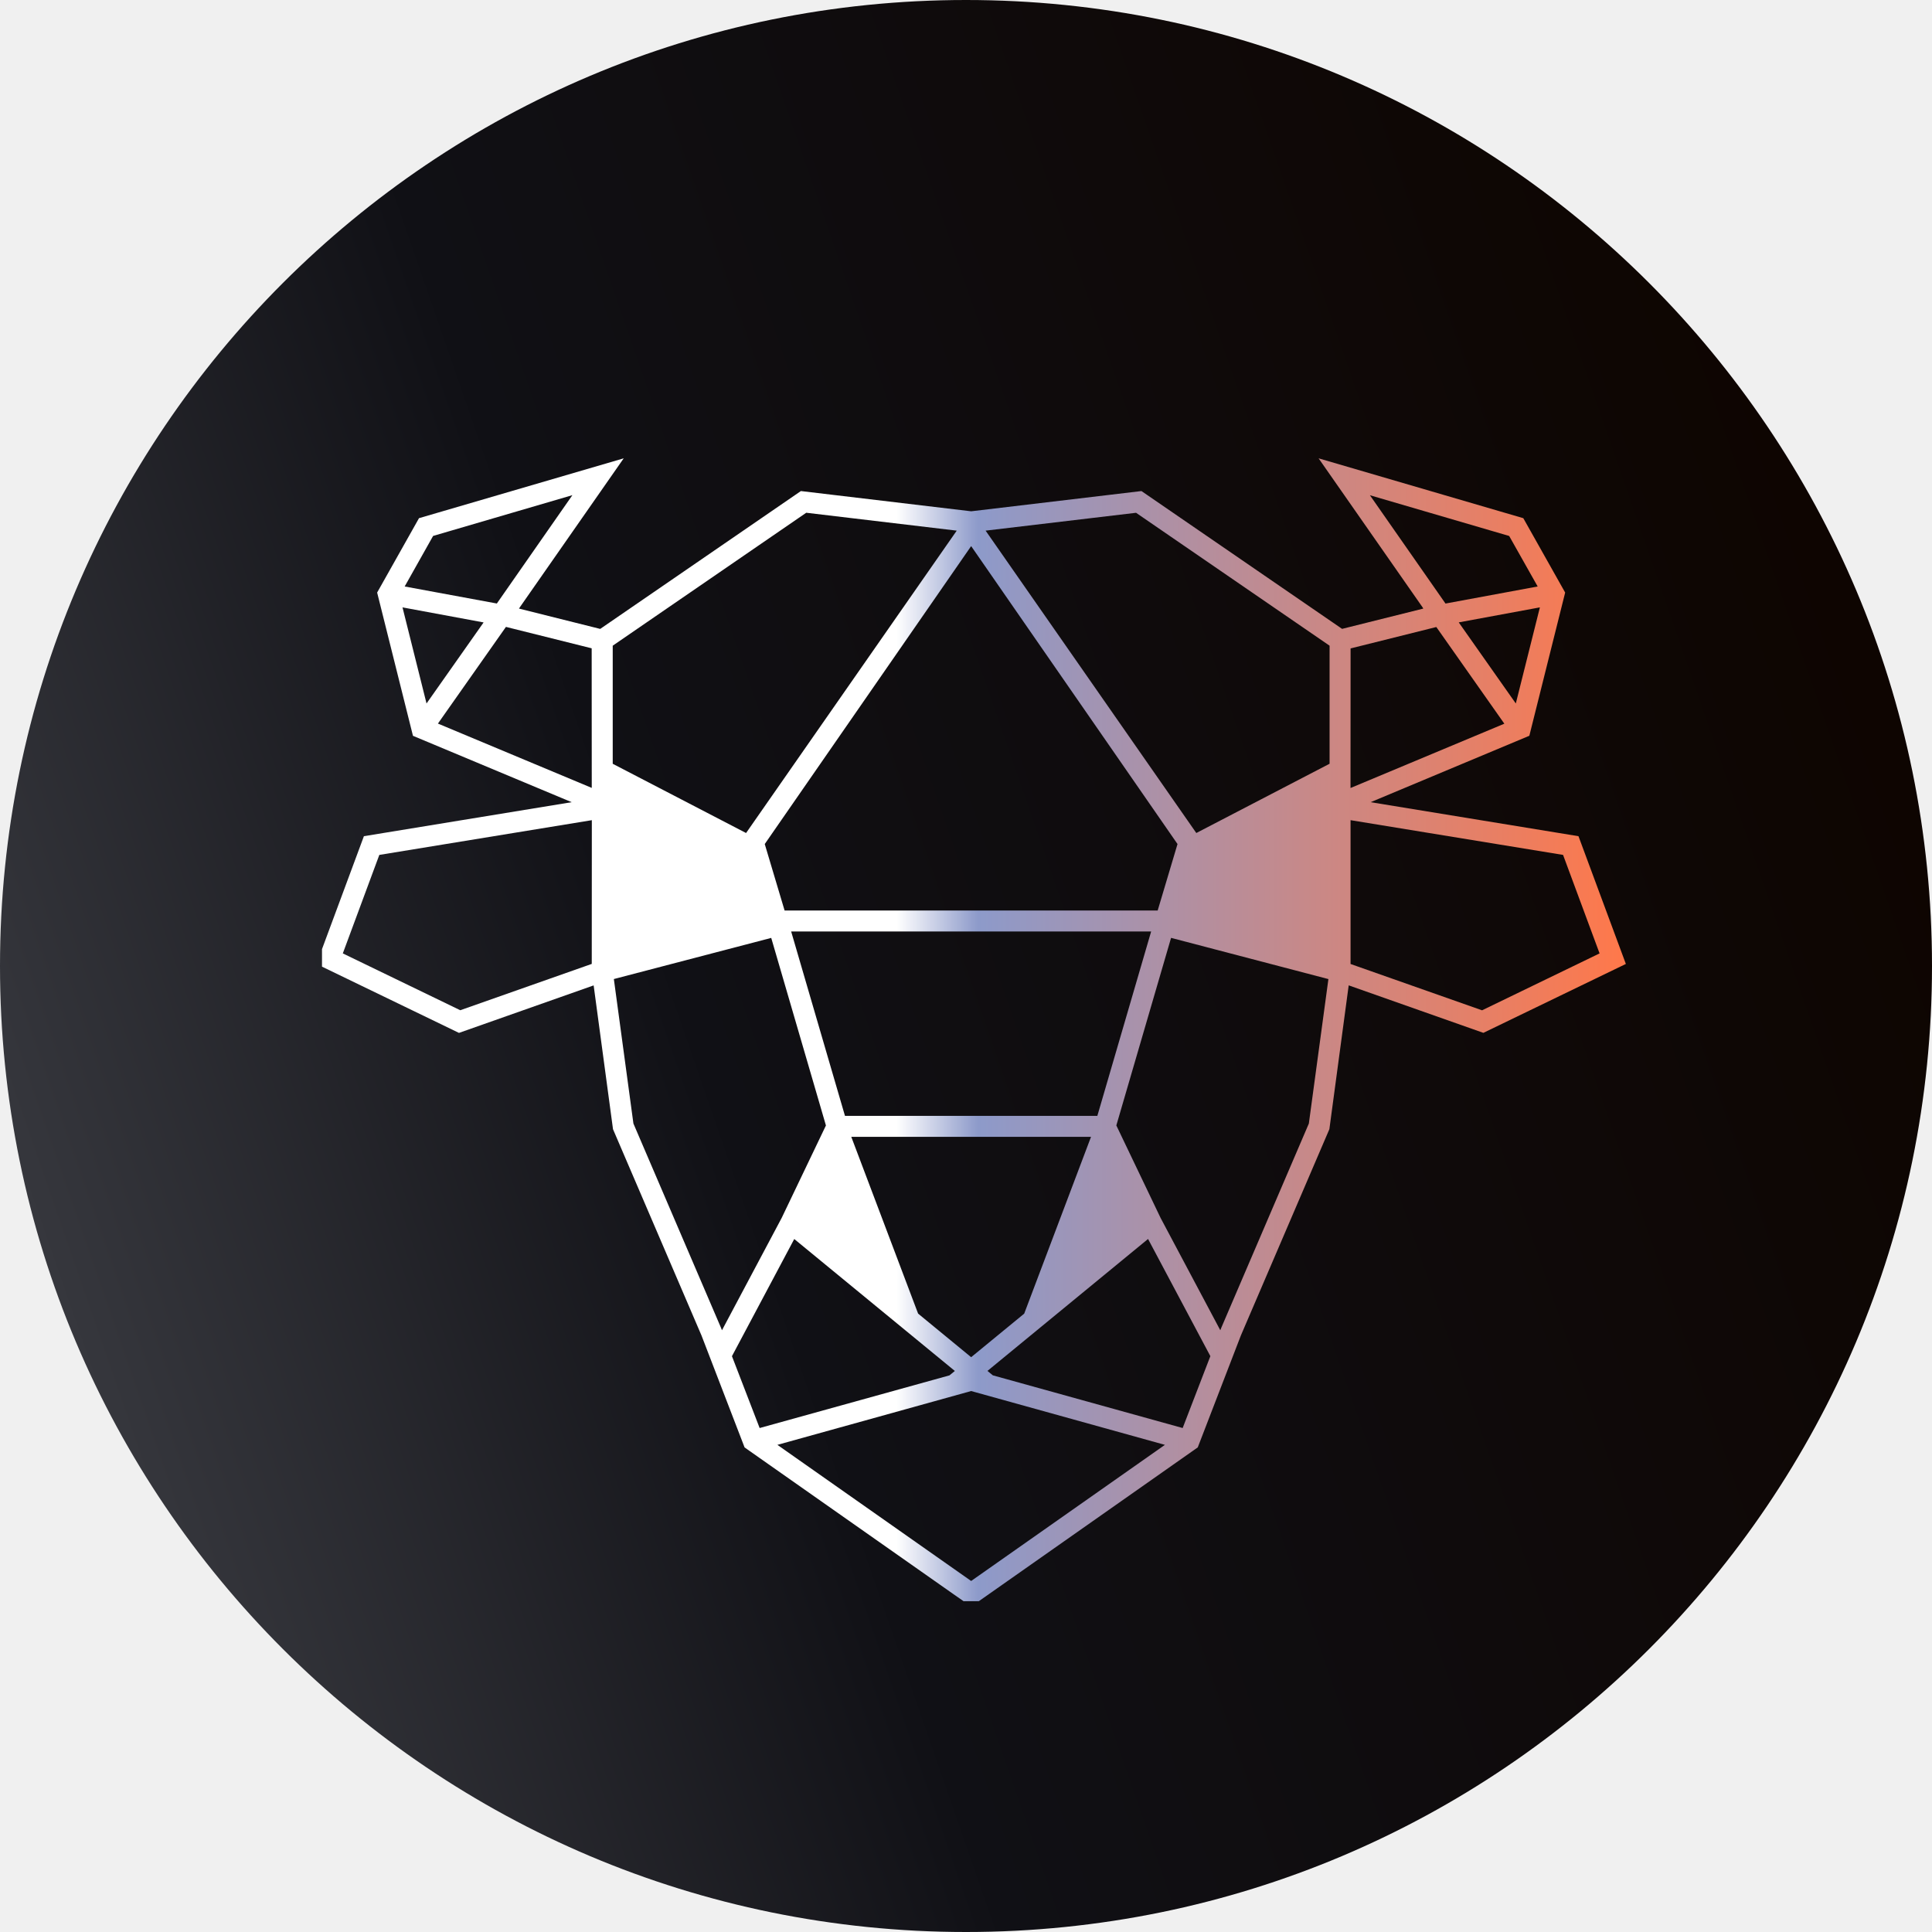
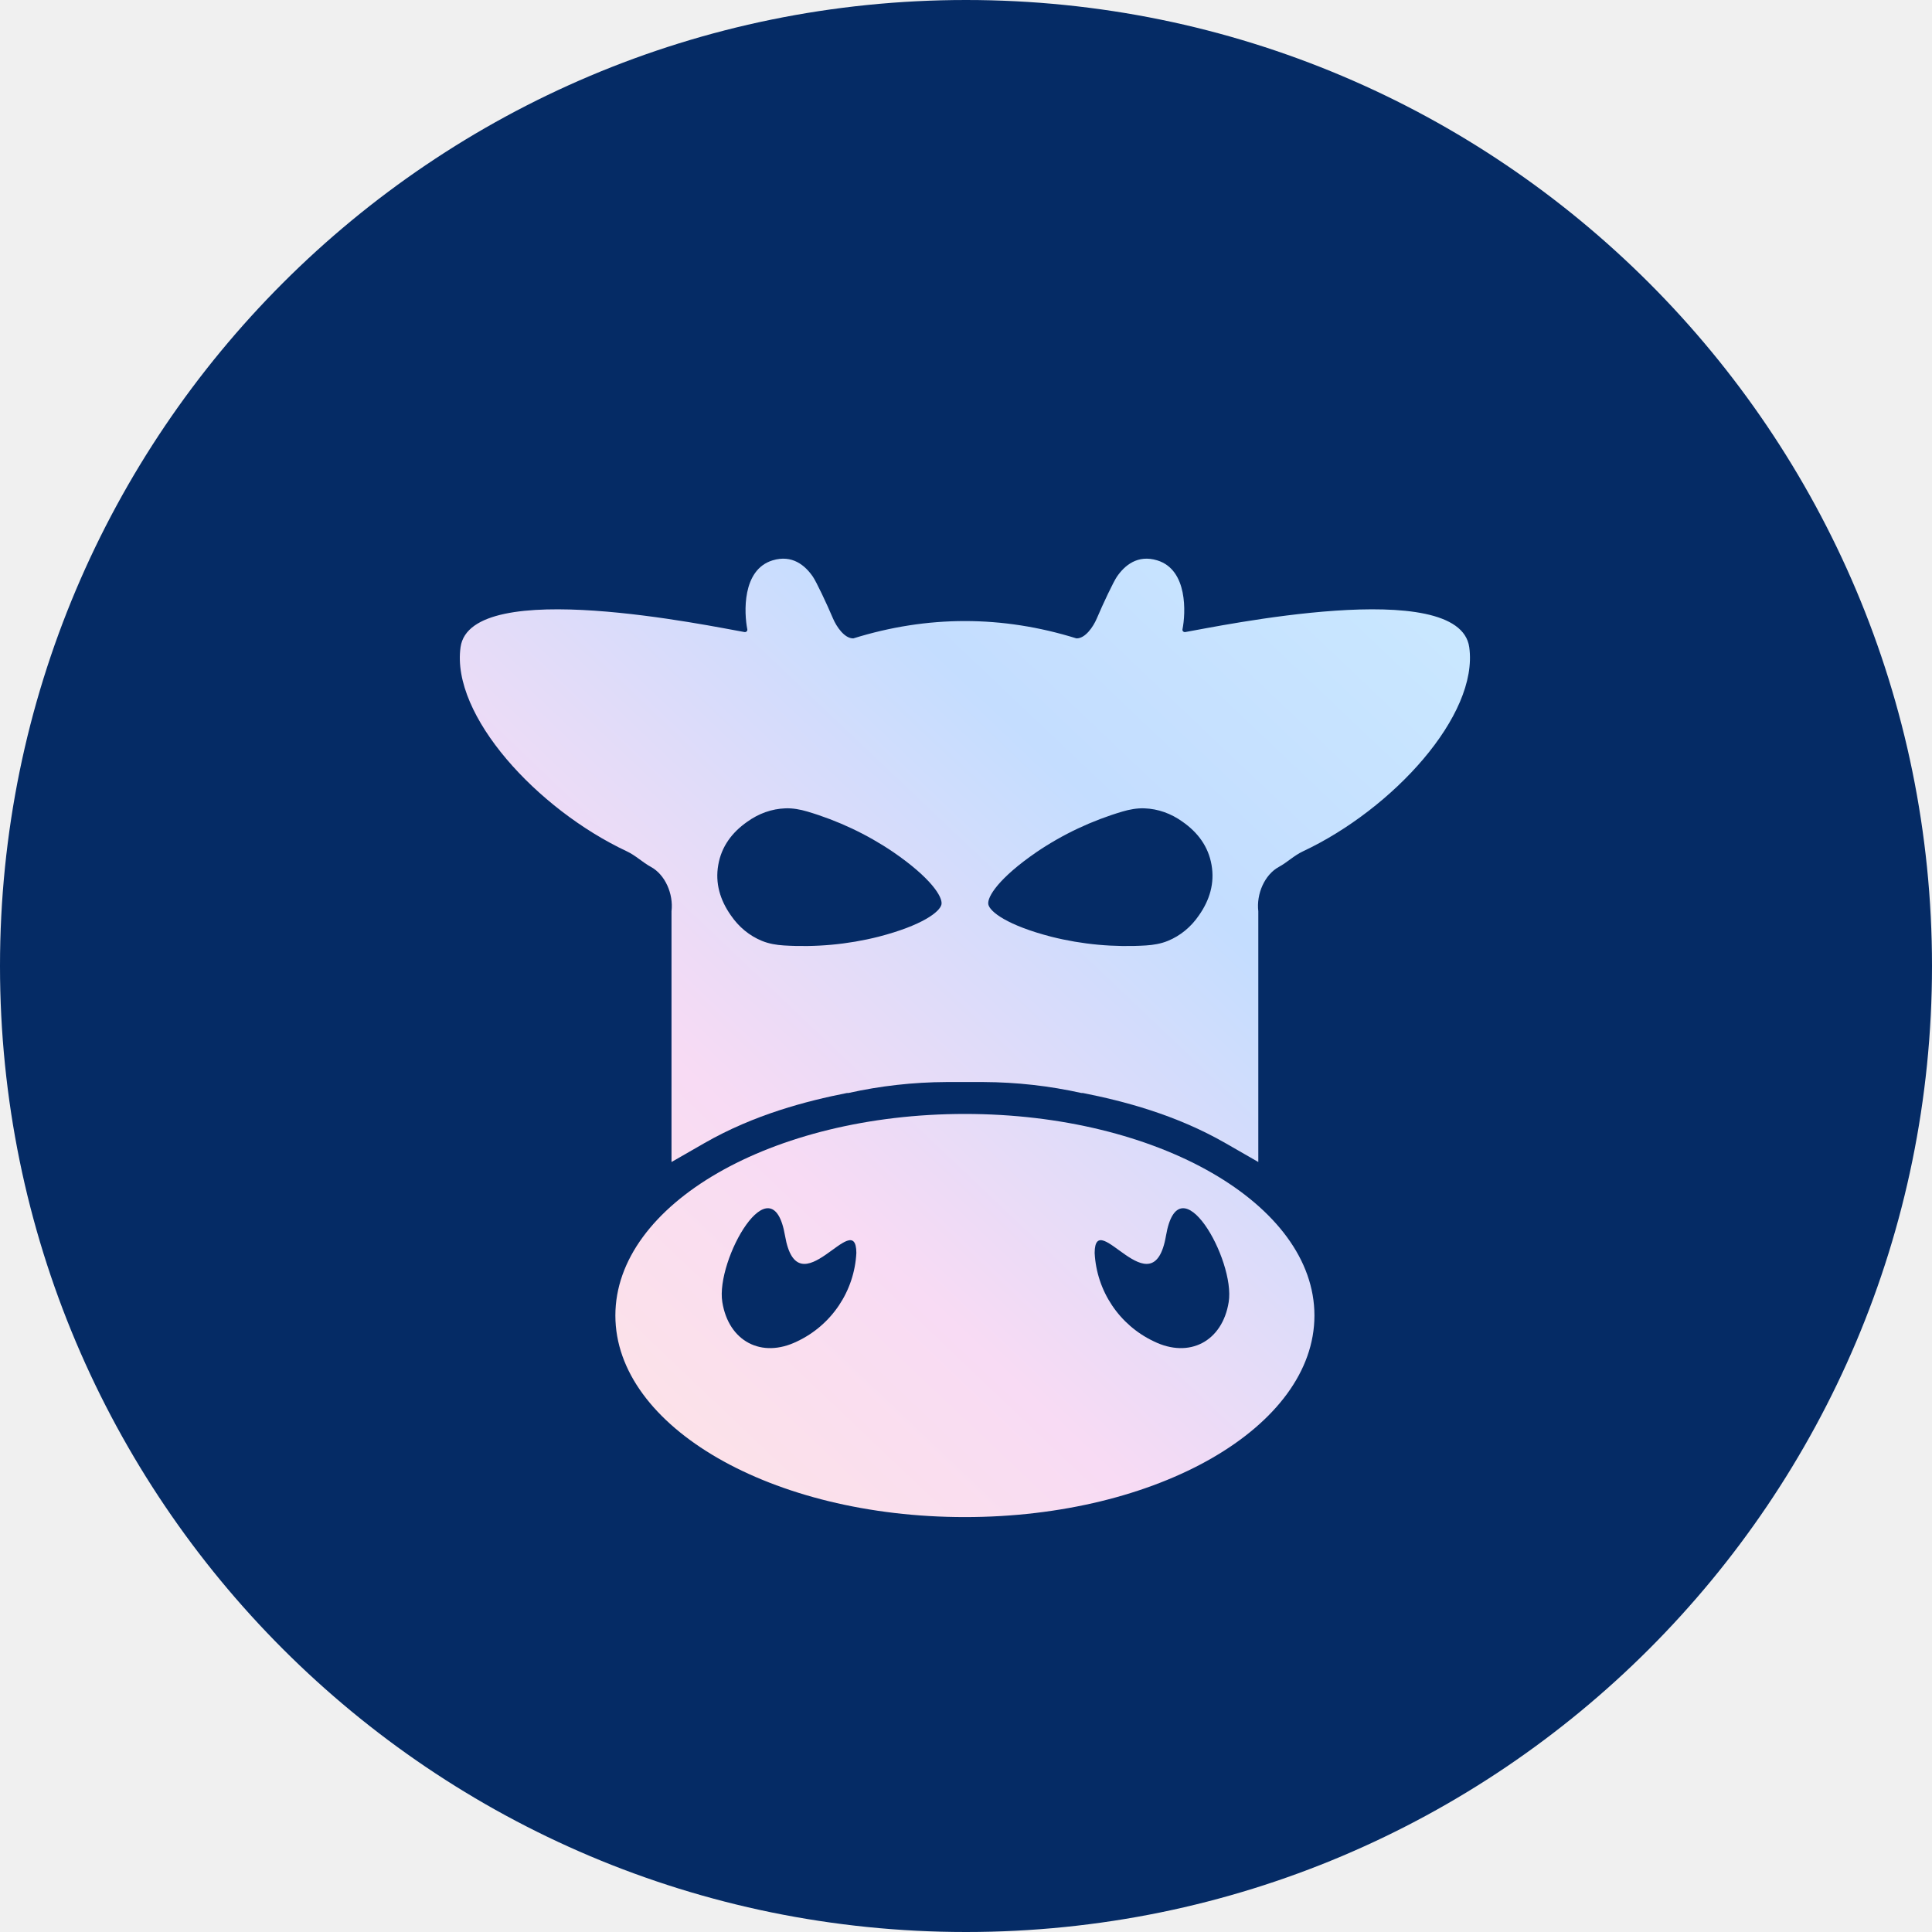
<svg xmlns="http://www.w3.org/2000/svg" fill="none" viewBox="0 0 48 48">
-   <path fill="url(#a)" d="M48 24c0 13.255-10.745 24-24 24S0 37.255 0 24 10.745 0 24 0s24 10.745 24 24Z" />
-   <g clip-path="url(#b)">
-     <path fill="url(#c)" d="m39.217 20.775-5.164-.845 3.943-1.65.89-3.558-1.04-1.848-5.086-1.487 2.59 3.711h-.003l.015.022-2.018.504-4.985-3.424-4.23.503-4.231-.503-4.986 3.425-2.018-.505.015-.021h-.002l2.589-3.712-5.086 1.487-1.04 1.848.89 3.559 3.943 1.649-5.162.845-1.178 3.175 3.54 1.712 3.346-1.18.481 3.573 2.199 5.126 1.07 2.78 5.182 3.64.44.307v.006l.004.003.004-.004.005.004.003-.003v-.006l.44-.308 5.181-3.64 1.071-2.78 2.199-5.126.48-3.573 3.346 1.18 3.54-1.712-1.177-3.174Zm-28.456-7.46 3.46-1.013-1.877 2.692-2.29-.423.707-1.257Zm-.762 1.775 2.016.374-1.418 2.014L10 15.09Zm4.703 8.858-3.267 1.151-2.918-1.412.907-2.447 5.28-.863-.002 3.57Zm0-4.373-3.822-1.598 1.69-2.402 2.13.532.002 3.468Zm9.426 14.144-1.318-1.083-1.66-4.391h5.956l-1.66 4.392-1.318 1.082Zm.204-5.996h-3.339l-1.337-4.581H28.6l-1.337 4.582h-2.93Zm0-5.102h-4.839L19 20.97l5.128-7.402 5.127 7.402-.493 1.652h-4.43Zm-9.109-3.646v-2.933l4.808-3.303 3.717.442.024.004-.01.01-5.226 7.501-3.313-1.72Zm2.688 14.009-2.174-5.07-.486-3.59 3.91-1.022 1.359 4.66-1.1 2.298-1.483 2.79-.026-.066Zm.274.71 1.548-2.911 3.99 3.278-.134.11-4.716 1.308-.688-1.785Zm5.943 5.585-4.814-3.382 4.814-1.337 4.814 1.337-4.814 3.382Zm5.255-3.8-4.716-1.309-.134-.11 3.99-3.278 1.548 2.911-.688 1.786Zm3.135-7.565-2.174 5.07-.026.066-1.483-2.79-1.1-2.299 1.36-4.66 3.909 1.024-.486 3.589Zm.515-8.939-3.311 1.721-5.227-7.501-.01-.01.024-.004 3.716-.441 4.808 3.302v2.933Zm4.627-1.497-1.418-2.015 2.016-.373-.598 2.388Zm-3.625-5.174 3.46 1.012.708 1.255-2.29.424-1.878-2.691Zm-.48 3.806 2.13-.532 1.69 2.402-3.822 1.598.002-3.468Zm3.267 8.991-3.268-1.151v-3.573l5.28.863.907 2.447-2.92 1.414Z" />
+   <linearGradient id="gradient-1" gradientUnits="userSpaceOnUse" x1="87" x2="406.558" y1="440" y2="103.193">
+     <stop offset="0" stop-color="#ffe7e0" />
+     <stop offset="0.344" stop-color="#f8dbf4" />
+     <stop offset="0.688" stop-color="#c4ddff" />
+     <stop offset="1" stop-color="#cae9ff" />
+   </linearGradient>
+   <circle cx="24" cy="24" fill="#052b65" r="24" style="" />
+   <g fill="url(#gradient-1)" transform="matrix(0.074411, 0, 0, 0.074411, 4.950436, 4.950634)" style="">
+     <path d="m255.639 305.398c-64.456 0-116.705 30.131-116.705 67.302 0 37.17 52.249 67.3 116.705 67.3s116.704-30.131 116.704-67.3c0-37.17-52.251-67.302-116.704-67.302zm-56.034 75.948c-11.83 5.782-22.847 0-24.96-13.111-2.316-14.046 16.585-47.428 20.935-22.185 4.347 25.241 23.699-10.056 23.818 5.741-.647 12.754-8.254 24.115-19.793 29.555zm144.104-13.111c-2.112 13.111-13.129 18.893-24.956 13.111-11.542-5.44-19.149-16.801-19.793-29.555.118-15.797 19.468 19.5 23.818-5.741 4.347-25.243 23.245 8.139 20.931 22.185z" />
+     <path d="m424.031 149.568c-3.348-23.966-84.293-6.874-94.812-5.063-.54.092-1.045-.369-.934-.905 1.07-5.371 1.845-19.89-8.425-23.034-6.566-2.011-10.895 1.7-13.465 5.444-1.15 1.68-4.593 8.94-6.732 13.981-1.152 2.721-3.836 6.699-6.788 6.627-12.377-3.858-24.808-5.788-37.236-5.788-12.431 0-24.862 1.93-37.239 5.788-2.952.072-5.638-3.906-6.791-6.627-2.138-5.041-5.581-12.301-6.732-13.981-2.568-3.744-6.896-7.455-13.462-5.444-10.27 3.144-9.498 17.663-8.425 23.034.108.536-.396.997-.934.905-10.519-1.811-91.464-18.903-94.814 5.063-3.178 22.732 25.529 54.082 55.566 68.171 2.9 1.36 5.206 3.658 8.015 5.188 4.727 2.577 7.548 9.008 6.855 14.808v83.713l10.967-6.3c16.716-9.59 34.165-14.077 47.597-16.74h.476c10.733-2.384 21.689-3.61 32.684-3.662h12.473c10.992.052 21.949 1.278 32.684 3.662h.474c13.434 2.663 30.881 7.15 47.601 16.74l10.967 6.3v-83.713c-.695-5.8 2.123-12.231 6.85-14.808 2.815-1.53 5.115-3.828 8.015-5.188 30.037-14.09 58.746-45.439 55.566-68.171zm-176.204 85.823c-.464 2.484-6.387 7.057-21.072 10.847-10.283 2.591-20.982 3.556-31.566 2.902-2.488-.157-4.981-.572-7.29-1.514-4.212-1.716-7.77-4.667-10.418-8.555-3.575-5.078-5.278-10.731-4.187-16.843 1.063-6.119 4.593-10.851 9.688-14.395 3.816-2.75 8.167-4.304 12.712-4.473 2.488-.09 4.976.369 7.364 1.078 10.169 3.007 19.896 7.583 28.673 13.539 12.506 8.59 16.51 14.918 16.096 17.414zm85.967 3.68c-2.645 3.888-6.206 6.839-10.419 8.555-2.305.942-4.801 1.357-7.287 1.514-10.584.654-21.285-.312-31.568-2.902-14.688-3.79-20.606-8.363-21.069-10.847-.415-2.497 3.587-8.824 16.095-17.414 8.777-5.957 18.501-10.532 28.673-13.539 2.388-.709 4.874-1.168 7.365-1.078 4.541.169 8.898 1.723 12.711 4.473 5.095 3.544 8.626 8.273 9.686 14.392 1.091 6.112-.613 11.768-4.187 16.846z" />
  </g>
-   <defs>
-     <linearGradient id="a" x1="1.097" x2="46.011" y1="31.2" y2="15.634" gradientUnits="userSpaceOnUse">
-       <stop stop-color="#36373D" />
-       <stop offset=".359" stop-color="#101015" />
-       <stop offset="1" stop-color="#0E0501" />
-     </linearGradient>
-     <linearGradient id="c" x1="7.863" x2="40.394" y1="25.653" y2="25.653" gradientUnits="userSpaceOnUse">
-       <stop offset=".443" stop-color="#fff" />
-       <stop offset=".505" stop-color="#8D9ACA" />
-       <stop offset="1" stop-color="#FF784A" />
-     </linearGradient>
-     <clipPath id="b">
-       <path fill="#fff" d="M0 0h32.531v28.531H0z" transform="translate(8 11.25)" />
-     </clipPath>
-   </defs>
</svg>
